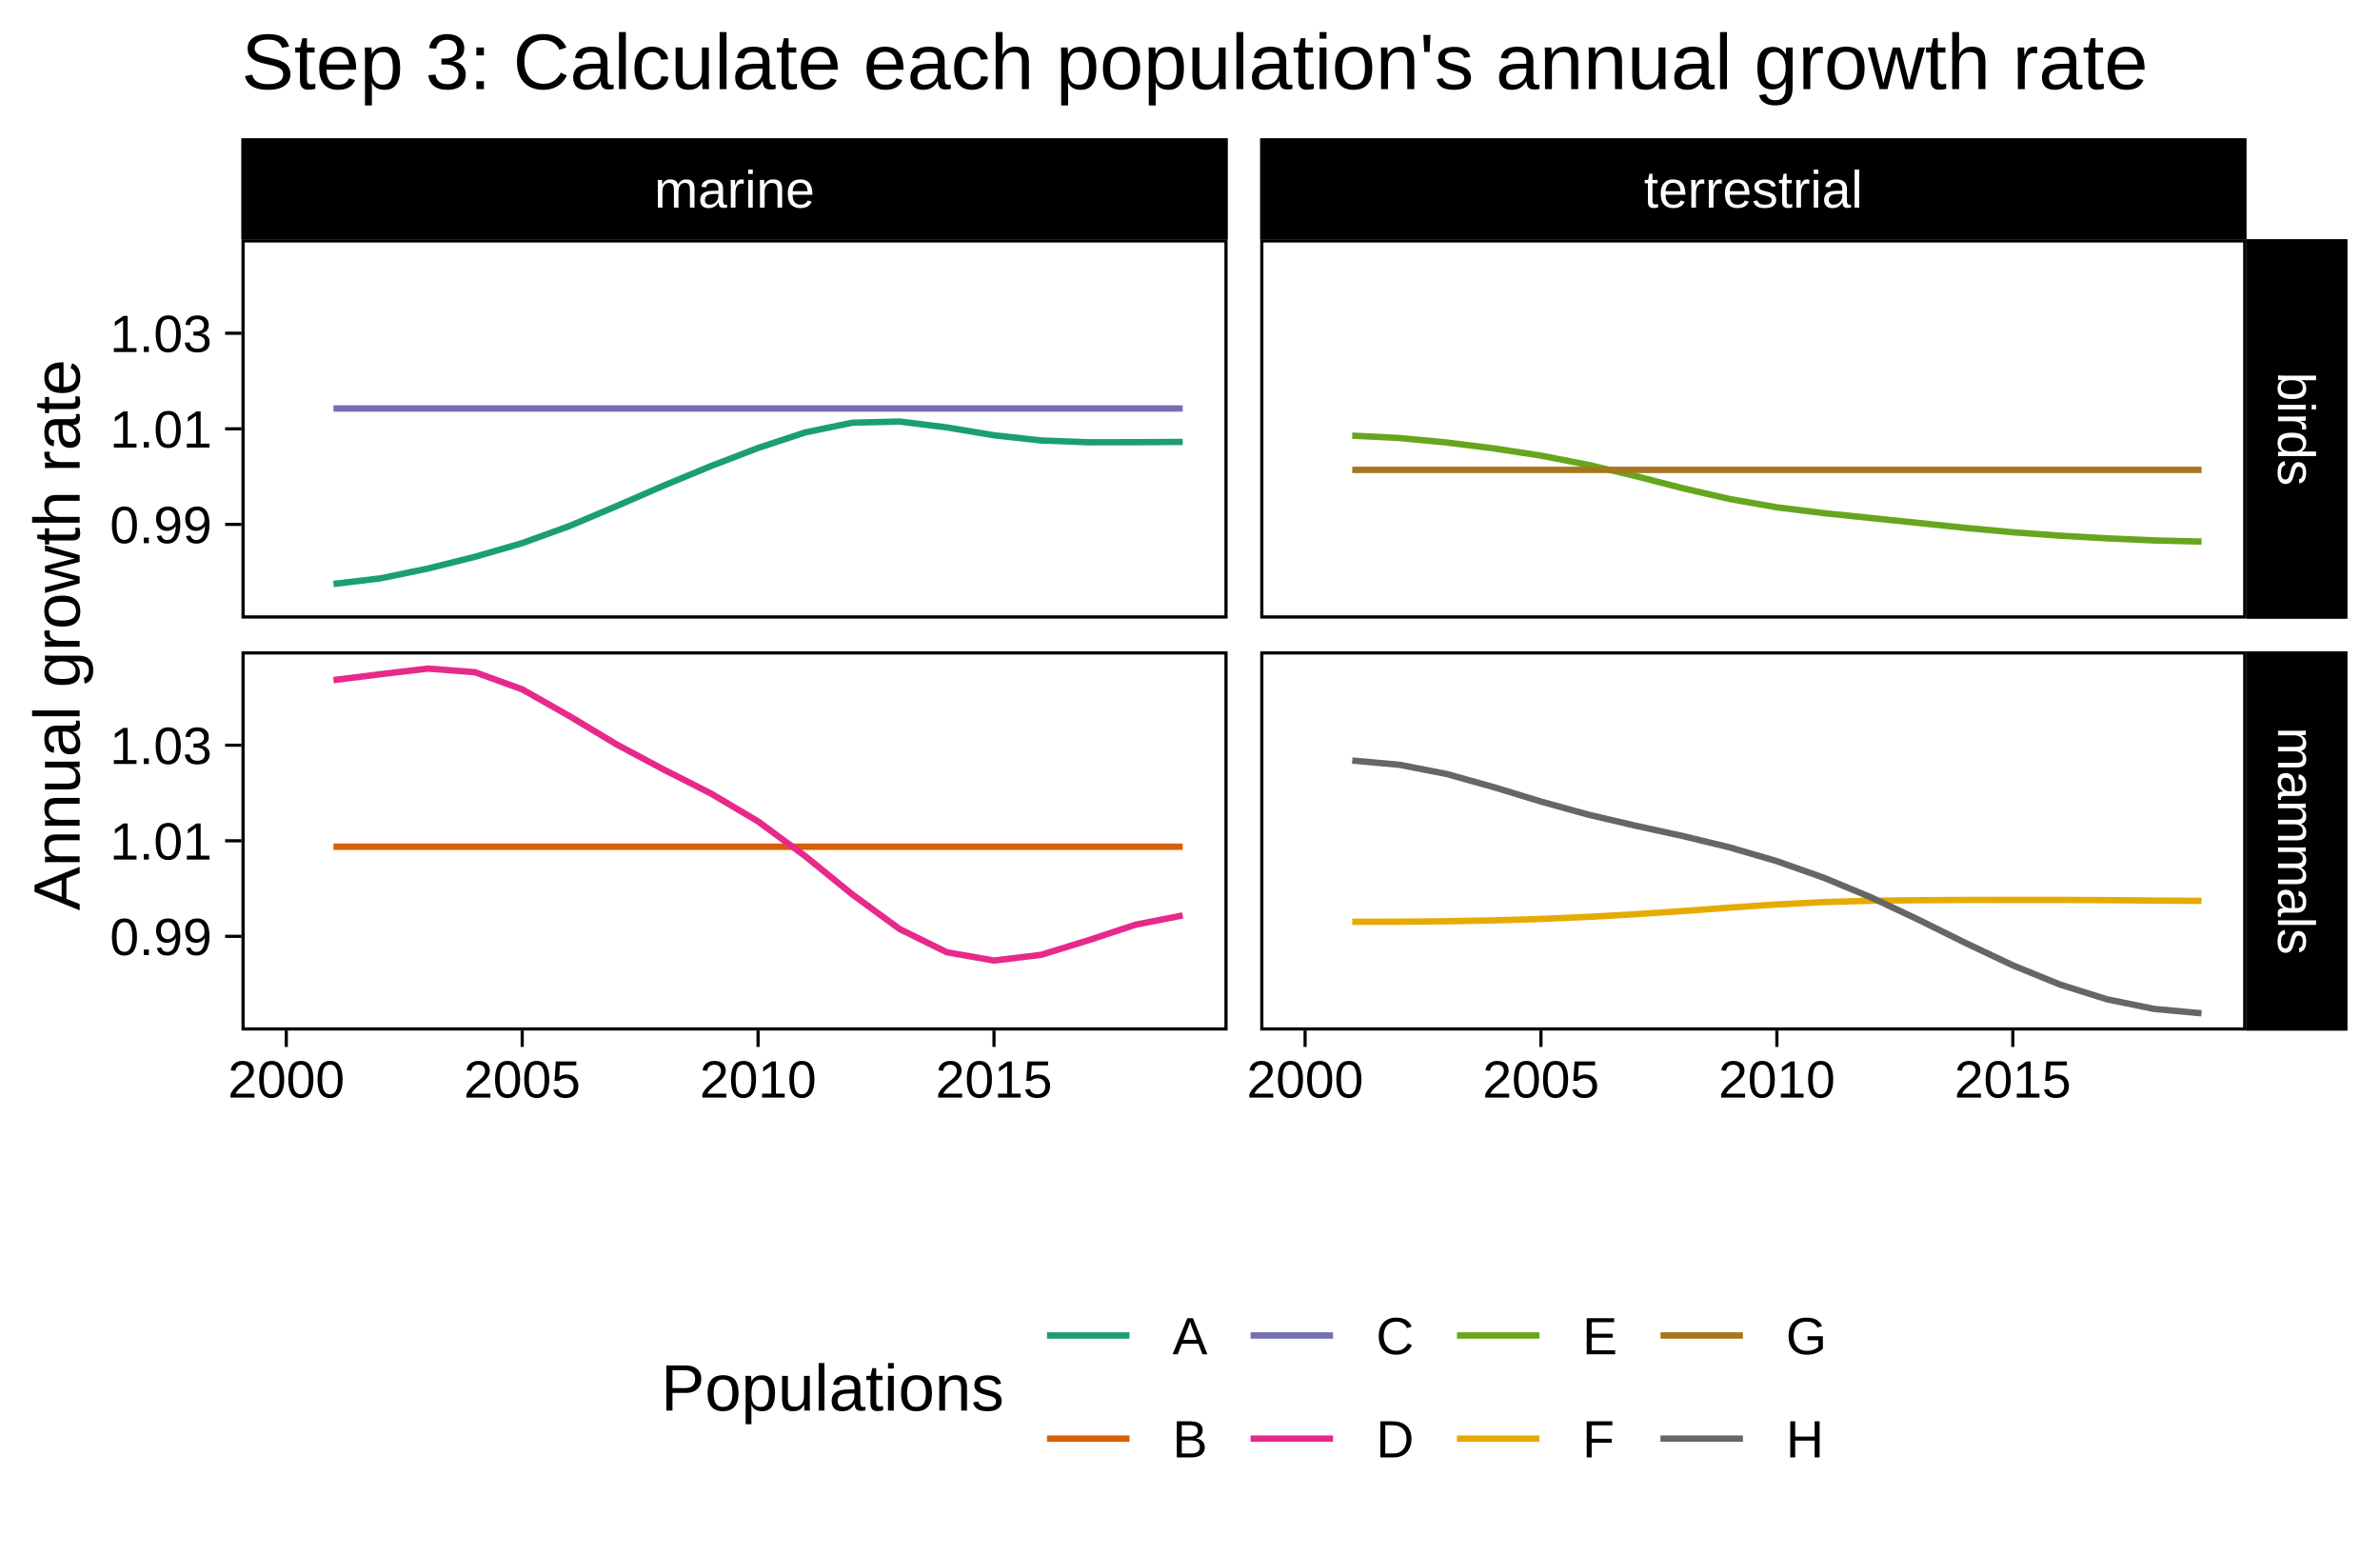
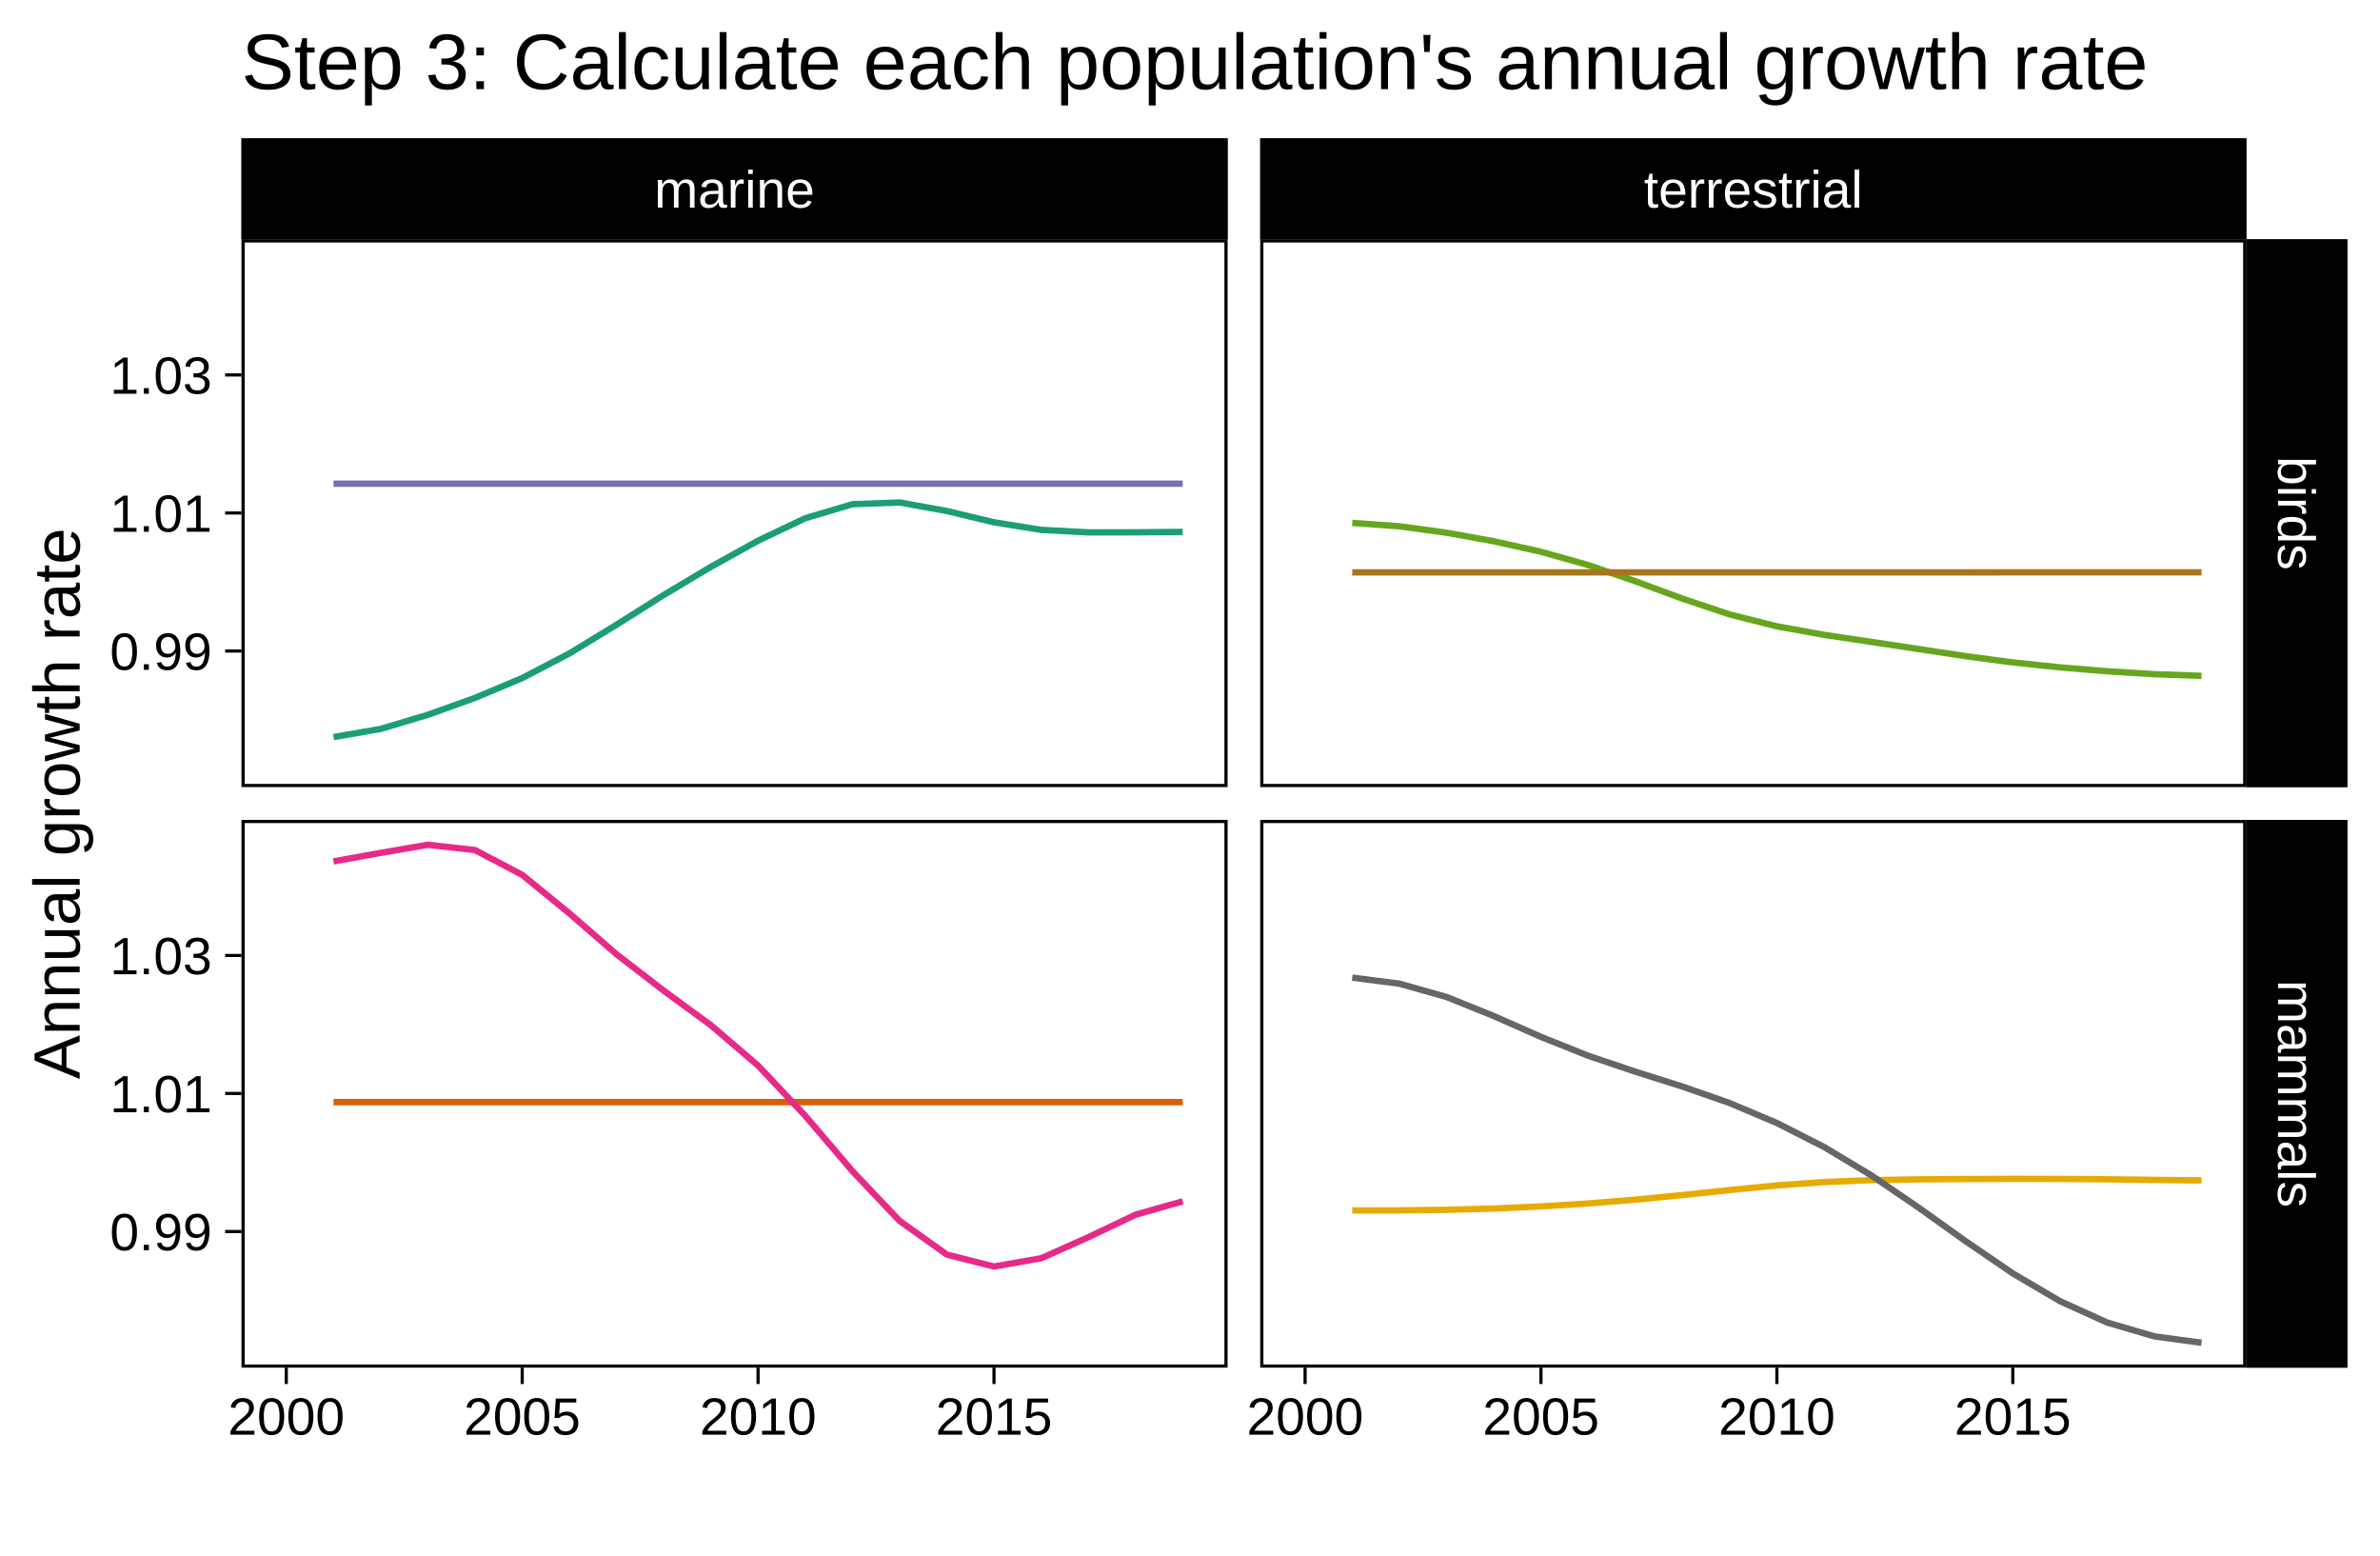
<svg xmlns="http://www.w3.org/2000/svg" viewBox="0 0 398.88 260.64">
  <defs>
    <style type="text/css">
    line, polyline, polygon, path, rect, circle {
      fill: none;
      stroke: #000000;
      stroke-linecap: round;
      stroke-linejoin: round;
      stroke-miterlimit: 10.00;
    }
  </style>
  </defs>
  <rect width="100%" height="100%" style="stroke: none; fill: #FFFFFF;" />
  <rect x="0" y="0.00" width="398.88" height="260.64" style="stroke-width: 1.07; stroke: #FFFFFF; fill: #FFFFFF;" />
  <defs>
-     <clipPath id="cpNDAuNDd8MjA1LjczfDEwMy42NXw0MC4xMA==">
-       <rect x="40.47" y="40.10" width="165.27" height="63.54" />
+     <clipPath id="cpNDAuNDd8MjA1LjczfDEzMS44OXw0MC4xMA==">
+       <rect x="40.47" y="40.10" width="165.27" height="91.78" />
    </clipPath>
  </defs>
-   <rect x="40.47" y="40.10" width="165.27" height="63.54" style="stroke-width: 1.07; stroke: none; fill: #FFFFFF;" clip-path="url(#cpNDAuNDd8MjA1LjczfDEwMy42NXw0MC4xMA==)" />
-   <polyline points="55.89,97.84 63.79,96.90 71.70,95.26 79.61,93.29 87.52,91.00 95.42,88.14 103.33,84.80 111.24,81.36 119.15,78.09 127.05,75.06 134.96,72.45 142.87,70.82 150.78,70.63 158.68,71.61 166.59,72.93 174.50,73.80 182.41,74.10 190.32,74.09 198.22,74.04 " style="stroke-width: 1.07; stroke: #1B9E77; stroke-linecap: butt;" clip-path="url(#cpNDAuNDd8MjA1LjczfDEwMy42NXw0MC4xMA==)" />
-   <polyline points="55.89,68.44 63.79,68.44 71.70,68.44 79.61,68.44 87.52,68.44 95.42,68.44 103.33,68.44 111.24,68.44 119.15,68.44 127.05,68.44 134.96,68.44 142.87,68.44 150.78,68.44 158.68,68.44 166.59,68.44 174.50,68.44 182.41,68.44 190.32,68.44 198.22,68.44 " style="stroke-width: 1.07; stroke: #7570B3; stroke-linecap: butt;" clip-path="url(#cpNDAuNDd8MjA1LjczfDEwMy42NXw0MC4xMA==)" />
-   <rect x="40.47" y="40.10" width="165.27" height="63.54" style="stroke-width: 1.07;" clip-path="url(#cpNDAuNDd8MjA1LjczfDEwMy42NXw0MC4xMA==)" />
+   <rect x="40.47" y="40.10" width="165.27" height="91.78" style="stroke-width: 1.07; stroke: none; fill: #FFFFFF;" clip-path="url(#cpNDAuNDd8MjA1LjczfDEzMS44OXw0MC4xMA==)" />
+   <polyline points="55.89,123.50 63.79,122.13 71.70,119.77 79.61,116.93 87.52,113.61 95.42,109.49 103.33,104.67 111.24,99.69 119.15,94.97 127.05,90.59 134.96,86.83 142.87,84.48 150.78,84.19 158.68,85.62 166.59,87.51 174.50,88.78 182.41,89.20 190.32,89.19 198.22,89.12 " style="stroke-width: 1.07; stroke: #1B9E77; stroke-linecap: butt;" clip-path="url(#cpNDAuNDd8MjA1LjczfDEzMS44OXw0MC4xMA==)" />
+   <polyline points="55.89,81.04 63.79,81.04 71.70,81.04 79.61,81.04 87.52,81.04 95.42,81.04 103.33,81.04 111.24,81.04 119.15,81.04 127.05,81.04 134.96,81.04 142.87,81.04 150.78,81.04 158.68,81.04 166.59,81.04 174.50,81.04 182.41,81.04 190.32,81.04 198.22,81.04 " style="stroke-width: 1.07; stroke: #7570B3; stroke-linecap: butt;" clip-path="url(#cpNDAuNDd8MjA1LjczfDEzMS44OXw0MC4xMA==)" />
+   <rect x="40.47" y="40.10" width="165.27" height="91.78" style="stroke-width: 1.07;" clip-path="url(#cpNDAuNDd8MjA1LjczfDEzMS44OXw0MC4xMA==)" />
  <defs>
    <clipPath id="cpMC4wMHwzOTguODh8MjYwLjY0fDAuMDA=">
      <rect x="0.00" y="0.00" width="398.88" height="260.64" />
    </clipPath>
  </defs>
  <defs>
-     <clipPath id="cpNDAuNDd8MjA1LjczfDE3Mi42N3wxMDkuMTM=">
-       <rect x="40.47" y="109.13" width="165.27" height="63.54" />
+     <clipPath id="cpNDAuNDd8MjA1LjczfDIyOS4xNXwxMzcuMzc=">
+       <rect x="40.47" y="137.37" width="165.27" height="91.78" />
    </clipPath>
  </defs>
-   <rect x="40.47" y="109.13" width="165.27" height="63.54" style="stroke-width: 1.07; stroke: none; fill: #FFFFFF;" clip-path="url(#cpNDAuNDd8MjA1LjczfDE3Mi42N3wxMDkuMTM=)" />
-   <polyline points="55.89,141.87 63.79,141.87 71.70,141.87 79.61,141.87 87.52,141.87 95.42,141.87 103.33,141.87 111.24,141.87 119.15,141.87 127.05,141.87 134.96,141.87 142.87,141.87 150.78,141.87 158.68,141.87 166.59,141.87 174.50,141.87 182.41,141.87 190.32,141.87 198.22,141.87 " style="stroke-width: 1.07; stroke: #D95F02; stroke-linecap: butt;" clip-path="url(#cpNDAuNDd8MjA1LjczfDE3Mi42N3wxMDkuMTM=)" />
-   <polyline points="55.89,113.95 63.79,112.96 71.70,112.02 79.61,112.63 87.52,115.50 95.42,119.97 103.33,124.72 111.24,128.94 119.15,132.95 127.05,137.63 134.96,143.45 142.87,149.88 150.78,155.66 158.68,159.55 166.59,160.94 174.50,159.98 182.41,157.54 190.32,154.93 198.22,153.38 " style="stroke-width: 1.07; stroke: #E7298A; stroke-linecap: butt;" clip-path="url(#cpNDAuNDd8MjA1LjczfDE3Mi42N3wxMDkuMTM=)" />
-   <rect x="40.47" y="109.13" width="165.27" height="63.54" style="stroke-width: 1.07;" clip-path="url(#cpNDAuNDd8MjA1LjczfDE3Mi42N3wxMDkuMTM=)" />
+   <rect x="40.47" y="137.37" width="165.27" height="91.78" style="stroke-width: 1.07; stroke: none; fill: #FFFFFF;" clip-path="url(#cpNDAuNDd8MjA1LjczfDIyOS4xNXwxMzcuMzc=)" />
+   <polyline points="55.89,184.66 63.79,184.66 71.70,184.66 79.61,184.66 87.52,184.66 95.42,184.66 103.33,184.66 111.24,184.66 119.15,184.66 127.05,184.66 134.96,184.66 142.87,184.66 150.78,184.66 158.68,184.66 166.59,184.66 174.50,184.66 182.41,184.66 190.32,184.66 198.22,184.66 " style="stroke-width: 1.07; stroke: #D95F02; stroke-linecap: butt;" clip-path="url(#cpNDAuNDd8MjA1LjczfDIyOS4xNXwxMzcuMzc=)" />
+   <polyline points="55.89,144.33 63.79,142.90 71.70,141.54 79.61,142.43 87.52,146.58 95.42,153.03 103.33,159.89 111.24,165.99 119.15,171.78 127.05,178.54 134.96,186.95 142.87,196.23 150.78,204.57 158.68,210.20 166.59,212.21 174.50,210.82 182.41,207.29 190.32,203.52 198.22,201.28 " style="stroke-width: 1.07; stroke: #E7298A; stroke-linecap: butt;" clip-path="url(#cpNDAuNDd8MjA1LjczfDIyOS4xNXwxMzcuMzc=)" />
+   <rect x="40.47" y="137.37" width="165.27" height="91.78" style="stroke-width: 1.07;" clip-path="url(#cpNDAuNDd8MjA1LjczfDIyOS4xNXwxMzcuMzc=)" />
  <defs>
    <clipPath id="cpMC4wMHwzOTguODh8MjYwLjY0fDAuMDA=">
      <rect x="0.00" y="0.00" width="398.88" height="260.64" />
    </clipPath>
  </defs>
  <defs>
-     <clipPath id="cpMjExLjIxfDM3Ni40OHwxMDMuNjV8NDAuMTA=">
-       <rect x="211.21" y="40.10" width="165.27" height="63.54" />
+     <clipPath id="cpMjExLjIxfDM3Ni40OHwxMzEuODl8NDAuMTA=">
+       <rect x="211.21" y="40.10" width="165.27" height="91.78" />
    </clipPath>
  </defs>
-   <rect x="211.21" y="40.10" width="165.27" height="63.54" style="stroke-width: 1.07; stroke: none; fill: #FFFFFF;" clip-path="url(#cpMjExLjIxfDM3Ni40OHwxMDMuNjV8NDAuMTA=)" />
-   <polyline points="226.63,72.99 234.54,73.39 242.45,74.14 250.36,75.13 258.26,76.34 266.17,77.88 274.08,79.76 281.99,81.79 289.89,83.61 297.80,85.00 305.71,85.98 313.62,86.80 321.52,87.62 329.43,88.45 337.34,89.18 345.25,89.75 353.15,90.20 361.06,90.55 368.97,90.74 " style="stroke-width: 1.07; stroke: #66A61E; stroke-linecap: butt;" clip-path="url(#cpMjExLjIxfDM3Ni40OHwxMDMuNjV8NDAuMTA=)" />
-   <polyline points="226.63,78.73 234.54,78.73 242.45,78.73 250.36,78.73 258.26,78.73 266.17,78.73 274.08,78.73 281.99,78.73 289.89,78.73 297.80,78.73 305.71,78.73 313.62,78.73 321.52,78.73 329.43,78.73 337.34,78.73 345.25,78.73 353.15,78.73 361.06,78.73 368.97,78.73 " style="stroke-width: 1.07; stroke: #A6761D; stroke-linecap: butt;" clip-path="url(#cpMjExLjIxfDM3Ni40OHwxMDMuNjV8NDAuMTA=)" />
-   <rect x="211.21" y="40.10" width="165.27" height="63.54" style="stroke-width: 1.07;" clip-path="url(#cpMjExLjIxfDM3Ni40OHwxMDMuNjV8NDAuMTA=)" />
+   <rect x="211.21" y="40.10" width="165.27" height="91.78" style="stroke-width: 1.07; stroke: none; fill: #FFFFFF;" clip-path="url(#cpMjExLjIxfDM3Ni40OHwxMzEuODl8NDAuMTA=)" />
+   <polyline points="226.63,87.61 234.54,88.18 242.45,89.26 250.36,90.69 258.26,92.45 266.17,94.67 274.08,97.39 281.99,100.31 289.89,102.95 297.80,104.94 305.71,106.37 313.62,107.55 321.52,108.74 329.43,109.94 337.34,110.99 345.25,111.82 353.15,112.47 361.06,112.96 368.97,113.24 " style="stroke-width: 1.07; stroke: #66A61E; stroke-linecap: butt;" clip-path="url(#cpMjExLjIxfDM3Ni40OHwxMzEuODl8NDAuMTA=)" />
+   <polyline points="226.63,95.90 234.54,95.90 242.45,95.90 250.36,95.90 258.26,95.90 266.17,95.90 274.08,95.90 281.99,95.90 289.89,95.90 297.80,95.90 305.71,95.90 313.62,95.90 321.52,95.90 329.43,95.90 337.34,95.89 345.25,95.89 353.15,95.89 361.06,95.89 368.97,95.89 " style="stroke-width: 1.07; stroke: #A6761D; stroke-linecap: butt;" clip-path="url(#cpMjExLjIxfDM3Ni40OHwxMzEuODl8NDAuMTA=)" />
+   <rect x="211.21" y="40.10" width="165.27" height="91.78" style="stroke-width: 1.07;" clip-path="url(#cpMjExLjIxfDM3Ni40OHwxMzEuODl8NDAuMTA=)" />
  <defs>
    <clipPath id="cpMC4wMHwzOTguODh8MjYwLjY0fDAuMDA=">
      <rect x="0.00" y="0.00" width="398.88" height="260.64" />
    </clipPath>
  </defs>
  <defs>
-     <clipPath id="cpMjExLjIxfDM3Ni40OHwxNzIuNjd8MTA5LjEz">
-       <rect x="211.21" y="109.13" width="165.27" height="63.54" />
+     <clipPath id="cpMjExLjIxfDM3Ni40OHwyMjkuMTV8MTM3LjM3">
+       <rect x="211.21" y="137.37" width="165.27" height="91.78" />
    </clipPath>
  </defs>
-   <rect x="211.21" y="109.13" width="165.27" height="63.54" style="stroke-width: 1.07; stroke: none; fill: #FFFFFF;" clip-path="url(#cpMjExLjIxfDM3Ni40OHwxNzIuNjd8MTA5LjEz)" />
-   <polyline points="226.63,154.44 234.54,154.43 242.45,154.36 250.36,154.21 258.26,153.97 266.17,153.62 274.08,153.18 281.99,152.65 289.89,152.07 297.80,151.54 305.71,151.14 313.62,150.92 321.52,150.83 329.43,150.79 337.34,150.78 345.25,150.78 353.15,150.82 361.06,150.89 368.97,150.94 " style="stroke-width: 1.07; stroke: #E6AB02; stroke-linecap: butt;" clip-path="url(#cpMjExLjIxfDM3Ni40OHwxNzIuNjd8MTA5LjEz)" />
-   <polyline points="226.63,127.43 234.54,128.14 242.45,129.68 250.36,131.89 258.26,134.30 266.17,136.49 274.08,138.34 281.99,140.07 289.89,141.98 297.80,144.29 305.71,147.08 313.62,150.37 321.52,154.09 329.43,158.00 337.34,161.74 345.25,164.96 353.15,167.44 361.06,169.05 368.97,169.78 " style="stroke-width: 1.07; stroke: #666666; stroke-linecap: butt;" clip-path="url(#cpMjExLjIxfDM3Ni40OHwxNzIuNjd8MTA5LjEz)" />
-   <rect x="211.21" y="109.13" width="165.27" height="63.54" style="stroke-width: 1.07;" clip-path="url(#cpMjExLjIxfDM3Ni40OHwxNzIuNjd8MTA5LjEz)" />
+   <rect x="211.21" y="137.37" width="165.27" height="91.78" style="stroke-width: 1.07; stroke: none; fill: #FFFFFF;" clip-path="url(#cpMjExLjIxfDM3Ni40OHwyMjkuMTV8MTM3LjM3)" />
+   <polyline points="226.63,202.82 234.54,202.80 242.45,202.70 250.36,202.49 258.26,202.13 266.17,201.64 274.08,201.00 281.99,200.23 289.89,199.39 297.80,198.62 305.71,198.05 313.62,197.73 321.52,197.60 329.43,197.55 337.34,197.52 345.25,197.53 353.15,197.59 361.06,197.69 368.97,197.77 " style="stroke-width: 1.07; stroke: #E6AB02; stroke-linecap: butt;" clip-path="url(#cpMjExLjIxfDM3Ni40OHwyMjkuMTV8MTM3LjM3)" />
+   <polyline points="226.63,163.80 234.54,164.82 242.45,167.05 250.36,170.24 258.26,173.73 266.17,176.89 274.08,179.56 281.99,182.06 289.89,184.82 297.80,188.16 305.71,192.18 313.62,196.93 321.52,202.31 329.43,207.96 337.34,213.36 345.25,218.01 353.15,221.59 361.06,223.91 368.97,224.98 " style="stroke-width: 1.07; stroke: #666666; stroke-linecap: butt;" clip-path="url(#cpMjExLjIxfDM3Ni40OHwyMjkuMTV8MTM3LjM3)" />
+   <rect x="211.21" y="137.37" width="165.27" height="91.78" style="stroke-width: 1.07;" clip-path="url(#cpMjExLjIxfDM3Ni40OHwyMjkuMTV8MTM3LjM3)" />
  <defs>
    <clipPath id="cpMC4wMHwzOTguODh8MjYwLjY0fDAuMDA=">
      <rect x="0.00" y="0.00" width="398.88" height="260.64" />
    </clipPath>
  </defs>
  <defs>
    <clipPath id="cpNDAuNDd8MjA1LjczfDQwLjEwfDIzLjE5">
      <rect x="40.47" y="23.19" width="165.27" height="16.92" />
    </clipPath>
  </defs>
  <rect x="40.47" y="23.19" width="165.27" height="16.92" style="stroke-width: 1.07; fill: #000000;" clip-path="url(#cpNDAuNDd8MjA1LjczfDQwLjEwfDIzLjE5)" />
  <g clip-path="url(#cpNDAuNDd8MjA1LjczfDQwLjEwfDIzLjE5)">
    <text x="109.65" y="34.79" style="font-size: 8.80px; fill: #FFFFFF; font-family: Arial;" textLength="26.90px" lengthAdjust="spacingAndGlyphs">marine</text>
  </g>
  <defs>
    <clipPath id="cpMC4wMHwzOTguODh8MjYwLjY0fDAuMDA=">
      <rect x="0.00" y="0.00" width="398.88" height="260.64" />
    </clipPath>
  </defs>
  <defs>
    <clipPath id="cpMjExLjIxfDM3Ni40OHw0MC4xMHwyMy4xOQ==">
      <rect x="211.21" y="23.19" width="165.27" height="16.92" />
    </clipPath>
  </defs>
  <rect x="211.21" y="23.19" width="165.27" height="16.92" style="stroke-width: 1.07; fill: #000000;" clip-path="url(#cpMjExLjIxfDM3Ni40OHw0MC4xMHwyMy4xOQ==)" />
  <g clip-path="url(#cpMjExLjIxfDM3Ni40OHw0MC4xMHwyMy4xOQ==)">
    <text x="275.51" y="34.79" style="font-size: 8.80px; fill: #FFFFFF; font-family: Arial;" textLength="36.67px" lengthAdjust="spacingAndGlyphs">terrestrial</text>
  </g>
  <defs>
    <clipPath id="cpMC4wMHwzOTguODh8MjYwLjY0fDAuMDA=">
      <rect x="0.00" y="0.00" width="398.88" height="260.64" />
    </clipPath>
  </defs>
  <defs>
-     <clipPath id="cpMzc2LjQ4fDM5My40MHwxMDMuNjV8NDAuMTA=">
-       <rect x="376.48" y="40.10" width="16.92" height="63.54" />
+     <clipPath id="cpMzc2LjQ4fDM5My40MHwxMzEuODl8NDAuMTA=">
+       <rect x="376.48" y="40.10" width="16.92" height="91.78" />
    </clipPath>
  </defs>
-   <rect x="376.48" y="40.10" width="16.92" height="63.54" style="stroke-width: 1.07; fill: #000000;" clip-path="url(#cpMzc2LjQ4fDM5My40MHwxMDMuNjV8NDAuMTA=)" />
-   <g clip-path="url(#cpMzc2LjQ4fDM5My40MHwxMDMuNjV8NDAuMTA=)">
-     <text transform="translate(381.79,62.34) rotate(90)" style="font-size: 8.80px; fill: #FFFFFF; font-family: Arial;" textLength="19.07px" lengthAdjust="spacingAndGlyphs">birds</text>
+   <rect x="376.48" y="40.10" width="16.92" height="91.78" style="stroke-width: 1.07; fill: #000000;" clip-path="url(#cpMzc2LjQ4fDM5My40MHwxMzEuODl8NDAuMTA=)" />
+   <g clip-path="url(#cpMzc2LjQ4fDM5My40MHwxMzEuODl8NDAuMTA=)">
+     <text transform="translate(381.79,76.46) rotate(90)" style="font-size: 8.80px; fill: #FFFFFF; font-family: Arial;" textLength="19.07px" lengthAdjust="spacingAndGlyphs">birds</text>
  </g>
  <defs>
    <clipPath id="cpMC4wMHwzOTguODh8MjYwLjY0fDAuMDA=">
      <rect x="0.00" y="0.00" width="398.88" height="260.64" />
    </clipPath>
  </defs>
  <defs>
-     <clipPath id="cpMzc2LjQ4fDM5My40MHwxNzIuNjd8MTA5LjEz">
-       <rect x="376.48" y="109.13" width="16.92" height="63.54" />
+     <clipPath id="cpMzc2LjQ4fDM5My40MHwyMjkuMTV8MTM3LjM3">
+       <rect x="376.48" y="137.37" width="16.92" height="91.78" />
    </clipPath>
  </defs>
-   <rect x="376.48" y="109.13" width="16.92" height="63.54" style="stroke-width: 1.07; fill: #000000;" clip-path="url(#cpMzc2LjQ4fDM5My40MHwxNzIuNjd8MTA5LjEz)" />
-   <g clip-path="url(#cpMzc2LjQ4fDM5My40MHwxNzIuNjd8MTA5LjEz)">
-     <text transform="translate(381.79,121.83) rotate(90)" style="font-size: 8.80px; fill: #FFFFFF; font-family: Arial;" textLength="38.13px" lengthAdjust="spacingAndGlyphs">mammals</text>
+   <rect x="376.48" y="137.37" width="16.92" height="91.78" style="stroke-width: 1.07; fill: #000000;" clip-path="url(#cpMzc2LjQ4fDM5My40MHwyMjkuMTV8MTM3LjM3)" />
+   <g clip-path="url(#cpMzc2LjQ4fDM5My40MHwyMjkuMTV8MTM3LjM3)">
+     <text transform="translate(381.79,164.19) rotate(90)" style="font-size: 8.80px; fill: #FFFFFF; font-family: Arial;" textLength="38.13px" lengthAdjust="spacingAndGlyphs">mammals</text>
  </g>
  <defs>
    <clipPath id="cpMC4wMHwzOTguODh8MjYwLjY0fDAuMDA=">
      <rect x="0.00" y="0.00" width="398.88" height="260.64" />
    </clipPath>
  </defs>
-   <polyline points="47.98,175.41 47.98,172.67 " style="stroke-width: 0.53; stroke-linecap: butt;" clip-path="url(#cpMC4wMHwzOTguODh8MjYwLjY0fDAuMDA=)" />
-   <polyline points="87.52,175.41 87.52,172.67 " style="stroke-width: 0.53; stroke-linecap: butt;" clip-path="url(#cpMC4wMHwzOTguODh8MjYwLjY0fDAuMDA=)" />
-   <polyline points="127.05,175.41 127.05,172.67 " style="stroke-width: 0.53; stroke-linecap: butt;" clip-path="url(#cpMC4wMHwzOTguODh8MjYwLjY0fDAuMDA=)" />
-   <polyline points="166.59,175.41 166.59,172.67 " style="stroke-width: 0.53; stroke-linecap: butt;" clip-path="url(#cpMC4wMHwzOTguODh8MjYwLjY0fDAuMDA=)" />
+   <polyline points="47.98,231.89 47.98,229.15 " style="stroke-width: 0.53; stroke-linecap: butt;" clip-path="url(#cpMC4wMHwzOTguODh8MjYwLjY0fDAuMDA=)" />
+   <polyline points="87.52,231.89 87.52,229.15 " style="stroke-width: 0.53; stroke-linecap: butt;" clip-path="url(#cpMC4wMHwzOTguODh8MjYwLjY0fDAuMDA=)" />
+   <polyline points="127.05,231.89 127.05,229.15 " style="stroke-width: 0.53; stroke-linecap: butt;" clip-path="url(#cpMC4wMHwzOTguODh8MjYwLjY0fDAuMDA=)" />
+   <polyline points="166.59,231.89 166.59,229.15 " style="stroke-width: 0.53; stroke-linecap: butt;" clip-path="url(#cpMC4wMHwzOTguODh8MjYwLjY0fDAuMDA=)" />
  <g clip-path="url(#cpMC4wMHwzOTguODh8MjYwLjY0fDAuMDA=)">
-     <text x="38.19" y="183.90" style="font-size: 8.80px; font-family: Arial;" textLength="19.58px" lengthAdjust="spacingAndGlyphs">2000</text>
+     <text x="38.19" y="240.38" style="font-size: 8.80px; font-family: Arial;" textLength="19.58px" lengthAdjust="spacingAndGlyphs">2000</text>
  </g>
  <g clip-path="url(#cpMC4wMHwzOTguODh8MjYwLjY0fDAuMDA=)">
-     <text x="77.73" y="183.90" style="font-size: 8.80px; font-family: Arial;" textLength="19.58px" lengthAdjust="spacingAndGlyphs">2005</text>
+     <text x="77.73" y="240.38" style="font-size: 8.80px; font-family: Arial;" textLength="19.58px" lengthAdjust="spacingAndGlyphs">2005</text>
  </g>
  <g clip-path="url(#cpMC4wMHwzOTguODh8MjYwLjY0fDAuMDA=)">
-     <text x="117.27" y="183.90" style="font-size: 8.80px; font-family: Arial;" textLength="19.58px" lengthAdjust="spacingAndGlyphs">2010</text>
+     <text x="117.27" y="240.38" style="font-size: 8.80px; font-family: Arial;" textLength="19.58px" lengthAdjust="spacingAndGlyphs">2010</text>
  </g>
  <g clip-path="url(#cpMC4wMHwzOTguODh8MjYwLjY0fDAuMDA=)">
-     <text x="156.80" y="183.90" style="font-size: 8.80px; font-family: Arial;" textLength="19.58px" lengthAdjust="spacingAndGlyphs">2015</text>
+     <text x="156.80" y="240.38" style="font-size: 8.80px; font-family: Arial;" textLength="19.58px" lengthAdjust="spacingAndGlyphs">2015</text>
  </g>
-   <polyline points="218.73,175.41 218.73,172.67 " style="stroke-width: 0.53; stroke-linecap: butt;" clip-path="url(#cpMC4wMHwzOTguODh8MjYwLjY0fDAuMDA=)" />
-   <polyline points="258.26,175.41 258.26,172.67 " style="stroke-width: 0.53; stroke-linecap: butt;" clip-path="url(#cpMC4wMHwzOTguODh8MjYwLjY0fDAuMDA=)" />
-   <polyline points="297.80,175.41 297.80,172.67 " style="stroke-width: 0.53; stroke-linecap: butt;" clip-path="url(#cpMC4wMHwzOTguODh8MjYwLjY0fDAuMDA=)" />
-   <polyline points="337.34,175.41 337.34,172.67 " style="stroke-width: 0.53; stroke-linecap: butt;" clip-path="url(#cpMC4wMHwzOTguODh8MjYwLjY0fDAuMDA=)" />
+   <polyline points="218.73,231.89 218.73,229.15 " style="stroke-width: 0.53; stroke-linecap: butt;" clip-path="url(#cpMC4wMHwzOTguODh8MjYwLjY0fDAuMDA=)" />
+   <polyline points="258.26,231.89 258.26,229.15 " style="stroke-width: 0.53; stroke-linecap: butt;" clip-path="url(#cpMC4wMHwzOTguODh8MjYwLjY0fDAuMDA=)" />
+   <polyline points="297.80,231.89 297.80,229.15 " style="stroke-width: 0.53; stroke-linecap: butt;" clip-path="url(#cpMC4wMHwzOTguODh8MjYwLjY0fDAuMDA=)" />
+   <polyline points="337.34,231.89 337.34,229.15 " style="stroke-width: 0.53; stroke-linecap: butt;" clip-path="url(#cpMC4wMHwzOTguODh8MjYwLjY0fDAuMDA=)" />
  <g clip-path="url(#cpMC4wMHwzOTguODh8MjYwLjY0fDAuMDA=)">
-     <text x="208.94" y="183.90" style="font-size: 8.80px; font-family: Arial;" textLength="19.58px" lengthAdjust="spacingAndGlyphs">2000</text>
+     <text x="208.94" y="240.38" style="font-size: 8.80px; font-family: Arial;" textLength="19.58px" lengthAdjust="spacingAndGlyphs">2000</text>
  </g>
  <g clip-path="url(#cpMC4wMHwzOTguODh8MjYwLjY0fDAuMDA=)">
-     <text x="248.48" y="183.90" style="font-size: 8.80px; font-family: Arial;" textLength="19.58px" lengthAdjust="spacingAndGlyphs">2005</text>
+     <text x="248.48" y="240.38" style="font-size: 8.80px; font-family: Arial;" textLength="19.58px" lengthAdjust="spacingAndGlyphs">2005</text>
  </g>
  <g clip-path="url(#cpMC4wMHwzOTguODh8MjYwLjY0fDAuMDA=)">
-     <text x="288.01" y="183.90" style="font-size: 8.80px; font-family: Arial;" textLength="19.58px" lengthAdjust="spacingAndGlyphs">2010</text>
+     <text x="288.01" y="240.38" style="font-size: 8.80px; font-family: Arial;" textLength="19.58px" lengthAdjust="spacingAndGlyphs">2010</text>
  </g>
  <g clip-path="url(#cpMC4wMHwzOTguODh8MjYwLjY0fDAuMDA=)">
-     <text x="327.55" y="183.90" style="font-size: 8.80px; font-family: Arial;" textLength="19.58px" lengthAdjust="spacingAndGlyphs">2015</text>
+     <text x="327.55" y="240.38" style="font-size: 8.80px; font-family: Arial;" textLength="19.58px" lengthAdjust="spacingAndGlyphs">2015</text>
  </g>
  <g clip-path="url(#cpMC4wMHwzOTguODh8MjYwLjY0fDAuMDA=)">
-     <text x="18.41" y="91.01" style="font-size: 8.80px; font-family: Arial;" textLength="17.13px" lengthAdjust="spacingAndGlyphs">0.99</text>
+     <text x="18.41" y="112.23" style="font-size: 8.80px; font-family: Arial;" textLength="17.13px" lengthAdjust="spacingAndGlyphs">0.99</text>
  </g>
  <g clip-path="url(#cpMC4wMHwzOTguODh8MjYwLjY0fDAuMDA=)">
-     <text x="18.41" y="74.99" style="font-size: 8.80px; font-family: Arial;" textLength="17.13px" lengthAdjust="spacingAndGlyphs">1.01</text>
+     <text x="18.41" y="89.10" style="font-size: 8.80px; font-family: Arial;" textLength="17.13px" lengthAdjust="spacingAndGlyphs">1.01</text>
  </g>
  <g clip-path="url(#cpMC4wMHwzOTguODh8MjYwLjY0fDAuMDA=)">
-     <text x="18.41" y="58.98" style="font-size: 8.80px; font-family: Arial;" textLength="17.13px" lengthAdjust="spacingAndGlyphs">1.03</text>
+     <text x="18.41" y="65.97" style="font-size: 8.80px; font-family: Arial;" textLength="17.13px" lengthAdjust="spacingAndGlyphs">1.03</text>
  </g>
-   <polyline points="37.73,87.86 40.47,87.86 " style="stroke-width: 0.53; stroke-linecap: butt;" clip-path="url(#cpMC4wMHwzOTguODh8MjYwLjY0fDAuMDA=)" />
-   <polyline points="37.73,71.85 40.47,71.85 " style="stroke-width: 0.53; stroke-linecap: butt;" clip-path="url(#cpMC4wMHwzOTguODh8MjYwLjY0fDAuMDA=)" />
-   <polyline points="37.73,55.83 40.47,55.83 " style="stroke-width: 0.53; stroke-linecap: butt;" clip-path="url(#cpMC4wMHwzOTguODh8MjYwLjY0fDAuMDA=)" />
+   <polyline points="37.73,109.08 40.47,109.08 " style="stroke-width: 0.53; stroke-linecap: butt;" clip-path="url(#cpMC4wMHwzOTguODh8MjYwLjY0fDAuMDA=)" />
+   <polyline points="37.73,85.95 40.47,85.95 " style="stroke-width: 0.53; stroke-linecap: butt;" clip-path="url(#cpMC4wMHwzOTguODh8MjYwLjY0fDAuMDA=)" />
+   <polyline points="37.73,62.82 40.47,62.82 " style="stroke-width: 0.53; stroke-linecap: butt;" clip-path="url(#cpMC4wMHwzOTguODh8MjYwLjY0fDAuMDA=)" />
  <g clip-path="url(#cpMC4wMHwzOTguODh8MjYwLjY0fDAuMDA=)">
-     <text x="18.41" y="160.03" style="font-size: 8.80px; font-family: Arial;" textLength="17.13px" lengthAdjust="spacingAndGlyphs">0.99</text>
+     <text x="18.41" y="209.49" style="font-size: 8.80px; font-family: Arial;" textLength="17.13px" lengthAdjust="spacingAndGlyphs">0.99</text>
  </g>
  <g clip-path="url(#cpMC4wMHwzOTguODh8MjYwLjY0fDAuMDA=)">
-     <text x="18.41" y="144.02" style="font-size: 8.80px; font-family: Arial;" textLength="17.13px" lengthAdjust="spacingAndGlyphs">1.01</text>
+     <text x="18.41" y="186.36" style="font-size: 8.80px; font-family: Arial;" textLength="17.13px" lengthAdjust="spacingAndGlyphs">1.01</text>
  </g>
  <g clip-path="url(#cpMC4wMHwzOTguODh8MjYwLjY0fDAuMDA=)">
-     <text x="18.41" y="128.01" style="font-size: 8.80px; font-family: Arial;" textLength="17.13px" lengthAdjust="spacingAndGlyphs">1.03</text>
+     <text x="18.41" y="163.23" style="font-size: 8.80px; font-family: Arial;" textLength="17.13px" lengthAdjust="spacingAndGlyphs">1.03</text>
  </g>
-   <polyline points="37.73,156.88 40.47,156.88 " style="stroke-width: 0.53; stroke-linecap: butt;" clip-path="url(#cpMC4wMHwzOTguODh8MjYwLjY0fDAuMDA=)" />
-   <polyline points="37.73,140.87 40.47,140.87 " style="stroke-width: 0.53; stroke-linecap: butt;" clip-path="url(#cpMC4wMHwzOTguODh8MjYwLjY0fDAuMDA=)" />
-   <polyline points="37.73,124.86 40.47,124.86 " style="stroke-width: 0.53; stroke-linecap: butt;" clip-path="url(#cpMC4wMHwzOTguODh8MjYwLjY0fDAuMDA=)" />
+   <polyline points="37.73,206.34 40.47,206.34 " style="stroke-width: 0.53; stroke-linecap: butt;" clip-path="url(#cpMC4wMHwzOTguODh8MjYwLjY0fDAuMDA=)" />
+   <polyline points="37.73,183.21 40.47,183.21 " style="stroke-width: 0.53; stroke-linecap: butt;" clip-path="url(#cpMC4wMHwzOTguODh8MjYwLjY0fDAuMDA=)" />
+   <polyline points="37.73,160.09 40.47,160.09 " style="stroke-width: 0.53; stroke-linecap: butt;" clip-path="url(#cpMC4wMHwzOTguODh8MjYwLjY0fDAuMDA=)" />
  <g clip-path="url(#cpMC4wMHwzOTguODh8MjYwLjY0fDAuMDA=)">
-     <text transform="translate(13.35,152.55) rotate(-90)" style="font-size: 11.00px; font-family: Arial;" textLength="92.33px" lengthAdjust="spacingAndGlyphs">Annual growth rate</text>
-   </g>
-   <rect x="105.30" y="209.64" width="206.34" height="45.52" style="stroke-width: 1.07; stroke: none; fill: #FFFFFF;" clip-path="url(#cpMC4wMHwzOTguODh8MjYwLjY0fDAuMDA=)" />
-   <g clip-path="url(#cpMC4wMHwzOTguODh8MjYwLjY0fDAuMDA=)">
-     <text x="110.78" y="236.34" style="font-size: 11.00px; font-family: Arial;" textLength="57.49px" lengthAdjust="spacingAndGlyphs">Populations</text>
-   </g>
-   <rect x="173.75" y="215.12" width="17.28" height="17.28" style="stroke-width: 1.07; stroke: none; fill: #FFFFFF;" clip-path="url(#cpMC4wMHwzOTguODh8MjYwLjY0fDAuMDA=)" />
-   <line x1="175.48" y1="223.76" x2="189.30" y2="223.76" style="stroke-width: 1.07; stroke: #1B9E77; stroke-linecap: butt;" clip-path="url(#cpMC4wMHwzOTguODh8MjYwLjY0fDAuMDA=)" />
-   <rect x="173.75" y="232.40" width="17.28" height="17.28" style="stroke-width: 1.07; stroke: none; fill: #FFFFFF;" clip-path="url(#cpMC4wMHwzOTguODh8MjYwLjY0fDAuMDA=)" />
-   <line x1="175.48" y1="241.04" x2="189.30" y2="241.04" style="stroke-width: 1.07; stroke: #D95F02; stroke-linecap: butt;" clip-path="url(#cpMC4wMHwzOTguODh8MjYwLjY0fDAuMDA=)" />
-   <rect x="207.86" y="215.12" width="17.28" height="17.28" style="stroke-width: 1.07; stroke: none; fill: #FFFFFF;" clip-path="url(#cpMC4wMHwzOTguODh8MjYwLjY0fDAuMDA=)" />
-   <line x1="209.59" y1="223.76" x2="223.41" y2="223.76" style="stroke-width: 1.07; stroke: #7570B3; stroke-linecap: butt;" clip-path="url(#cpMC4wMHwzOTguODh8MjYwLjY0fDAuMDA=)" />
-   <rect x="207.86" y="232.40" width="17.28" height="17.28" style="stroke-width: 1.07; stroke: none; fill: #FFFFFF;" clip-path="url(#cpMC4wMHwzOTguODh8MjYwLjY0fDAuMDA=)" />
-   <line x1="209.59" y1="241.04" x2="223.41" y2="241.04" style="stroke-width: 1.07; stroke: #E7298A; stroke-linecap: butt;" clip-path="url(#cpMC4wMHwzOTguODh8MjYwLjY0fDAuMDA=)" />
-   <rect x="242.45" y="215.12" width="17.28" height="17.28" style="stroke-width: 1.07; stroke: none; fill: #FFFFFF;" clip-path="url(#cpMC4wMHwzOTguODh8MjYwLjY0fDAuMDA=)" />
-   <line x1="244.18" y1="223.76" x2="258.00" y2="223.76" style="stroke-width: 1.07; stroke: #66A61E; stroke-linecap: butt;" clip-path="url(#cpMC4wMHwzOTguODh8MjYwLjY0fDAuMDA=)" />
-   <rect x="242.45" y="232.40" width="17.28" height="17.28" style="stroke-width: 1.07; stroke: none; fill: #FFFFFF;" clip-path="url(#cpMC4wMHwzOTguODh8MjYwLjY0fDAuMDA=)" />
-   <line x1="244.18" y1="241.04" x2="258.00" y2="241.04" style="stroke-width: 1.07; stroke: #E6AB02; stroke-linecap: butt;" clip-path="url(#cpMC4wMHwzOTguODh8MjYwLjY0fDAuMDA=)" />
-   <rect x="276.56" y="215.12" width="17.28" height="17.28" style="stroke-width: 1.07; stroke: none; fill: #FFFFFF;" clip-path="url(#cpMC4wMHwzOTguODh8MjYwLjY0fDAuMDA=)" />
-   <line x1="278.29" y1="223.76" x2="292.11" y2="223.76" style="stroke-width: 1.07; stroke: #A6761D; stroke-linecap: butt;" clip-path="url(#cpMC4wMHwzOTguODh8MjYwLjY0fDAuMDA=)" />
-   <rect x="276.56" y="232.40" width="17.28" height="17.28" style="stroke-width: 1.07; stroke: none; fill: #FFFFFF;" clip-path="url(#cpMC4wMHwzOTguODh8MjYwLjY0fDAuMDA=)" />
-   <line x1="278.29" y1="241.04" x2="292.11" y2="241.04" style="stroke-width: 1.07; stroke: #666666; stroke-linecap: butt;" clip-path="url(#cpMC4wMHwzOTguODh8MjYwLjY0fDAuMDA=)" />
-   <g clip-path="url(#cpMC4wMHwzOTguODh8MjYwLjY0fDAuMDA=)">
-     <text x="196.51" y="226.91" style="font-size: 8.80px; font-family: Arial;" textLength="5.87px" lengthAdjust="spacingAndGlyphs">A</text>
-   </g>
-   <g clip-path="url(#cpMC4wMHwzOTguODh8MjYwLjY0fDAuMDA=)">
-     <text x="196.51" y="244.19" style="font-size: 8.80px; font-family: Arial;" textLength="5.87px" lengthAdjust="spacingAndGlyphs">B</text>
-   </g>
-   <g clip-path="url(#cpMC4wMHwzOTguODh8MjYwLjY0fDAuMDA=)">
-     <text x="230.62" y="226.91" style="font-size: 8.80px; font-family: Arial;" textLength="6.36px" lengthAdjust="spacingAndGlyphs">C</text>
-   </g>
-   <g clip-path="url(#cpMC4wMHwzOTguODh8MjYwLjY0fDAuMDA=)">
-     <text x="230.62" y="244.19" style="font-size: 8.80px; font-family: Arial;" textLength="6.36px" lengthAdjust="spacingAndGlyphs">D</text>
-   </g>
-   <g clip-path="url(#cpMC4wMHwzOTguODh8MjYwLjY0fDAuMDA=)">
-     <text x="265.21" y="226.91" style="font-size: 8.80px; font-family: Arial;" textLength="5.87px" lengthAdjust="spacingAndGlyphs">E</text>
-   </g>
-   <g clip-path="url(#cpMC4wMHwzOTguODh8MjYwLjY0fDAuMDA=)">
-     <text x="265.21" y="244.19" style="font-size: 8.80px; font-family: Arial;" textLength="5.38px" lengthAdjust="spacingAndGlyphs">F</text>
-   </g>
-   <g clip-path="url(#cpMC4wMHwzOTguODh8MjYwLjY0fDAuMDA=)">
-     <text x="299.32" y="226.91" style="font-size: 8.80px; font-family: Arial;" textLength="6.84px" lengthAdjust="spacingAndGlyphs">G</text>
-   </g>
-   <g clip-path="url(#cpMC4wMHwzOTguODh8MjYwLjY0fDAuMDA=)">
-     <text x="299.32" y="244.19" style="font-size: 8.80px; font-family: Arial;" textLength="6.36px" lengthAdjust="spacingAndGlyphs">H</text>
+     <text transform="translate(13.35,180.79) rotate(-90)" style="font-size: 11.00px; font-family: Arial;" textLength="92.33px" lengthAdjust="spacingAndGlyphs">Annual growth rate</text>
  </g>
  <g clip-path="url(#cpMC4wMHwzOTguODh8MjYwLjY0fDAuMDA=)">
    <text x="40.47" y="14.93" style="font-size: 13.20px; font-family: Arial;" textLength="319.53px" lengthAdjust="spacingAndGlyphs">Step 3: Calculate each population's annual growth rate</text>
  </g>
</svg>
